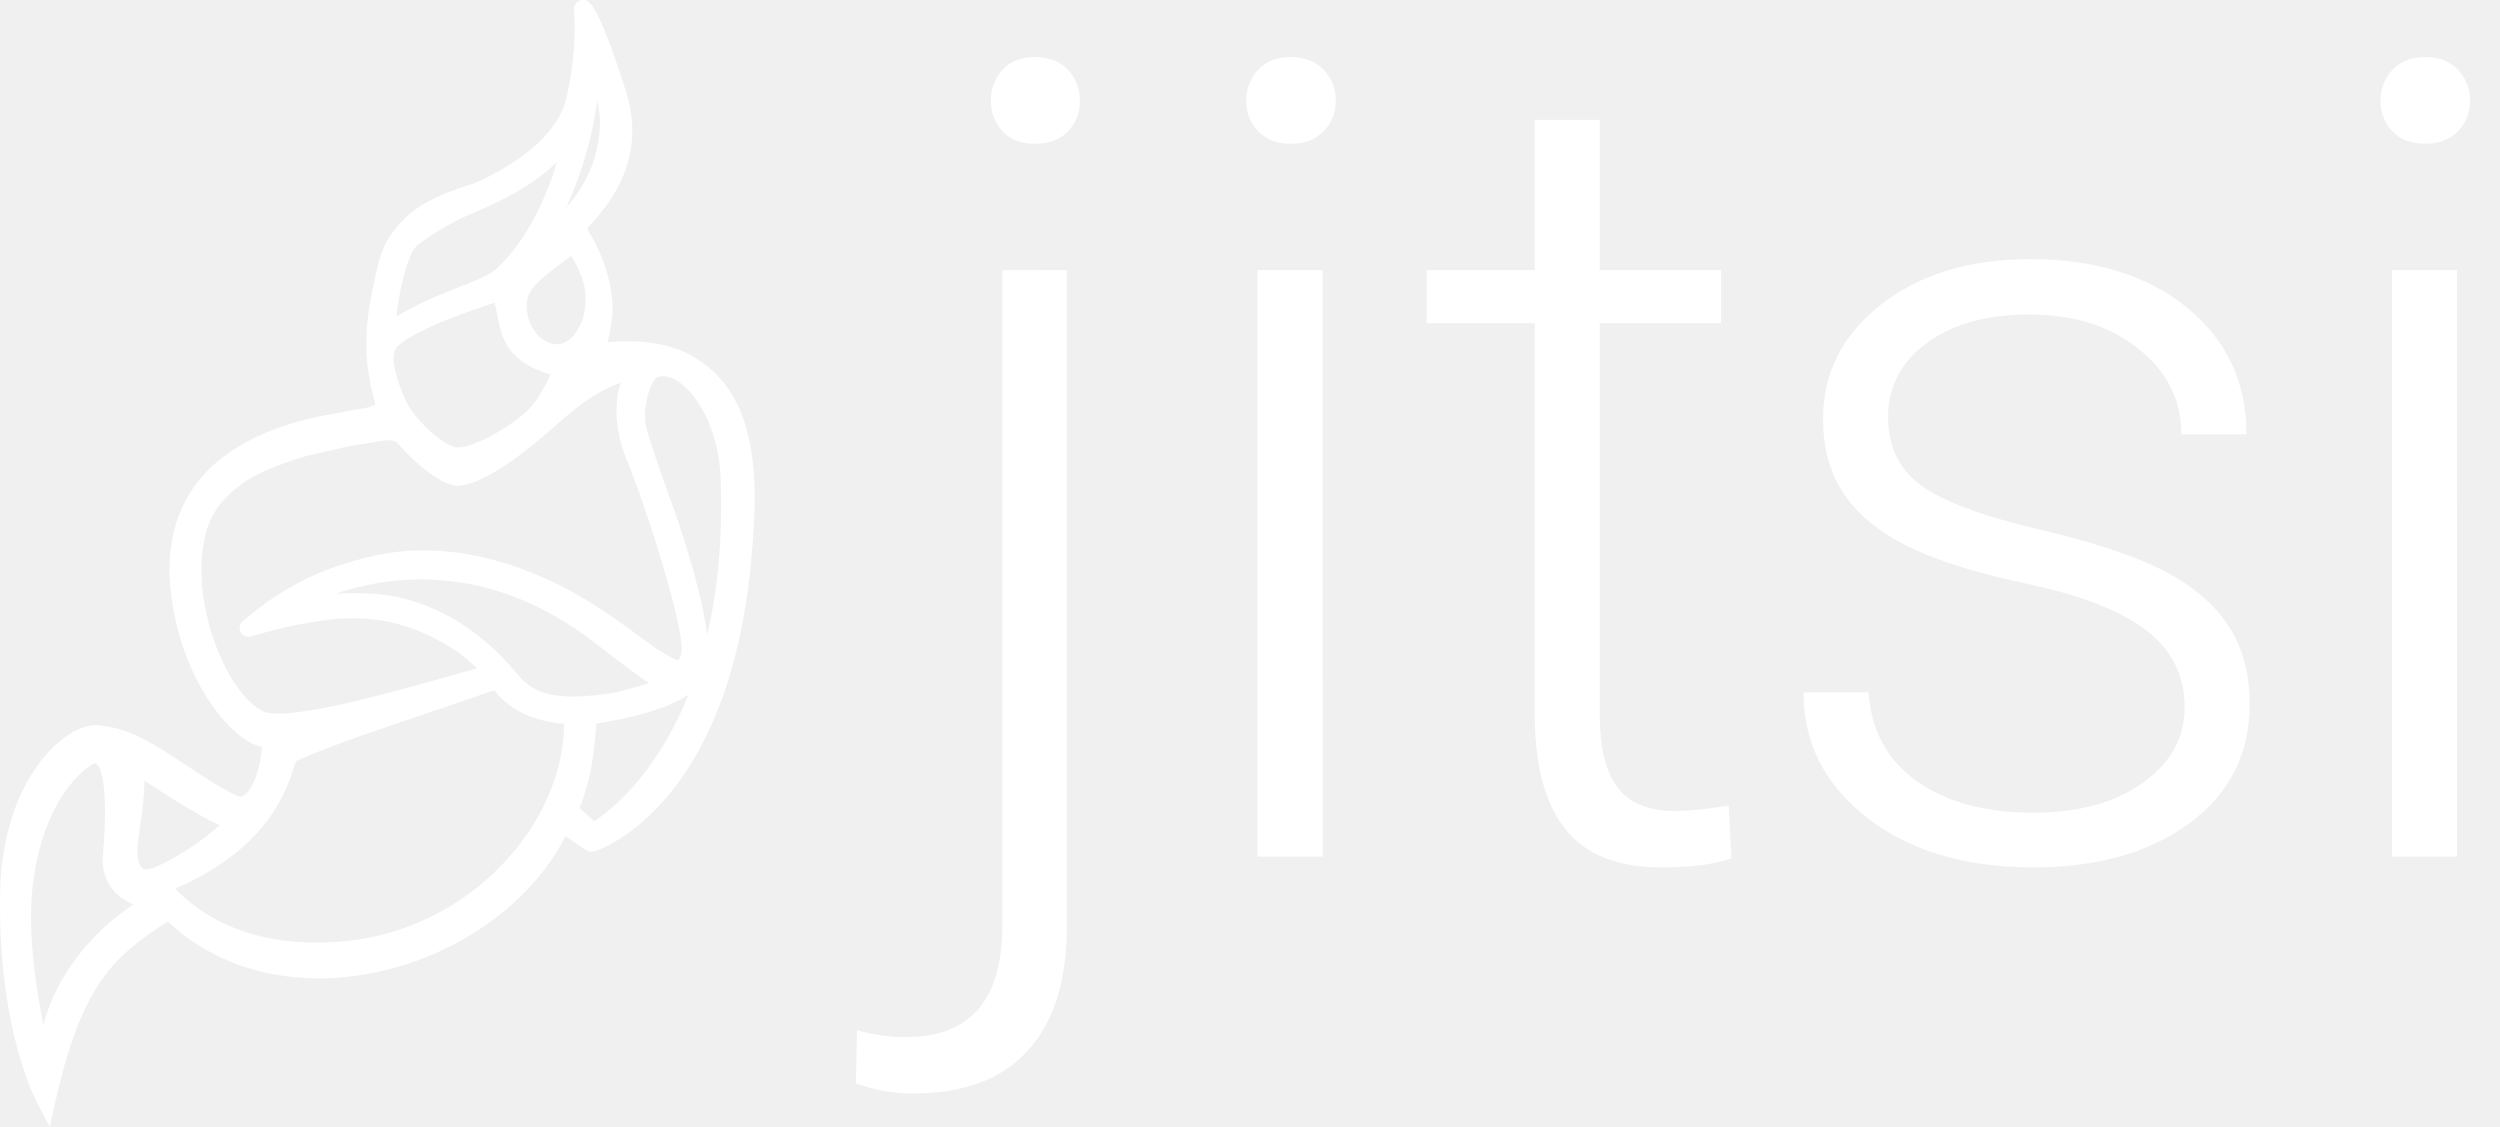
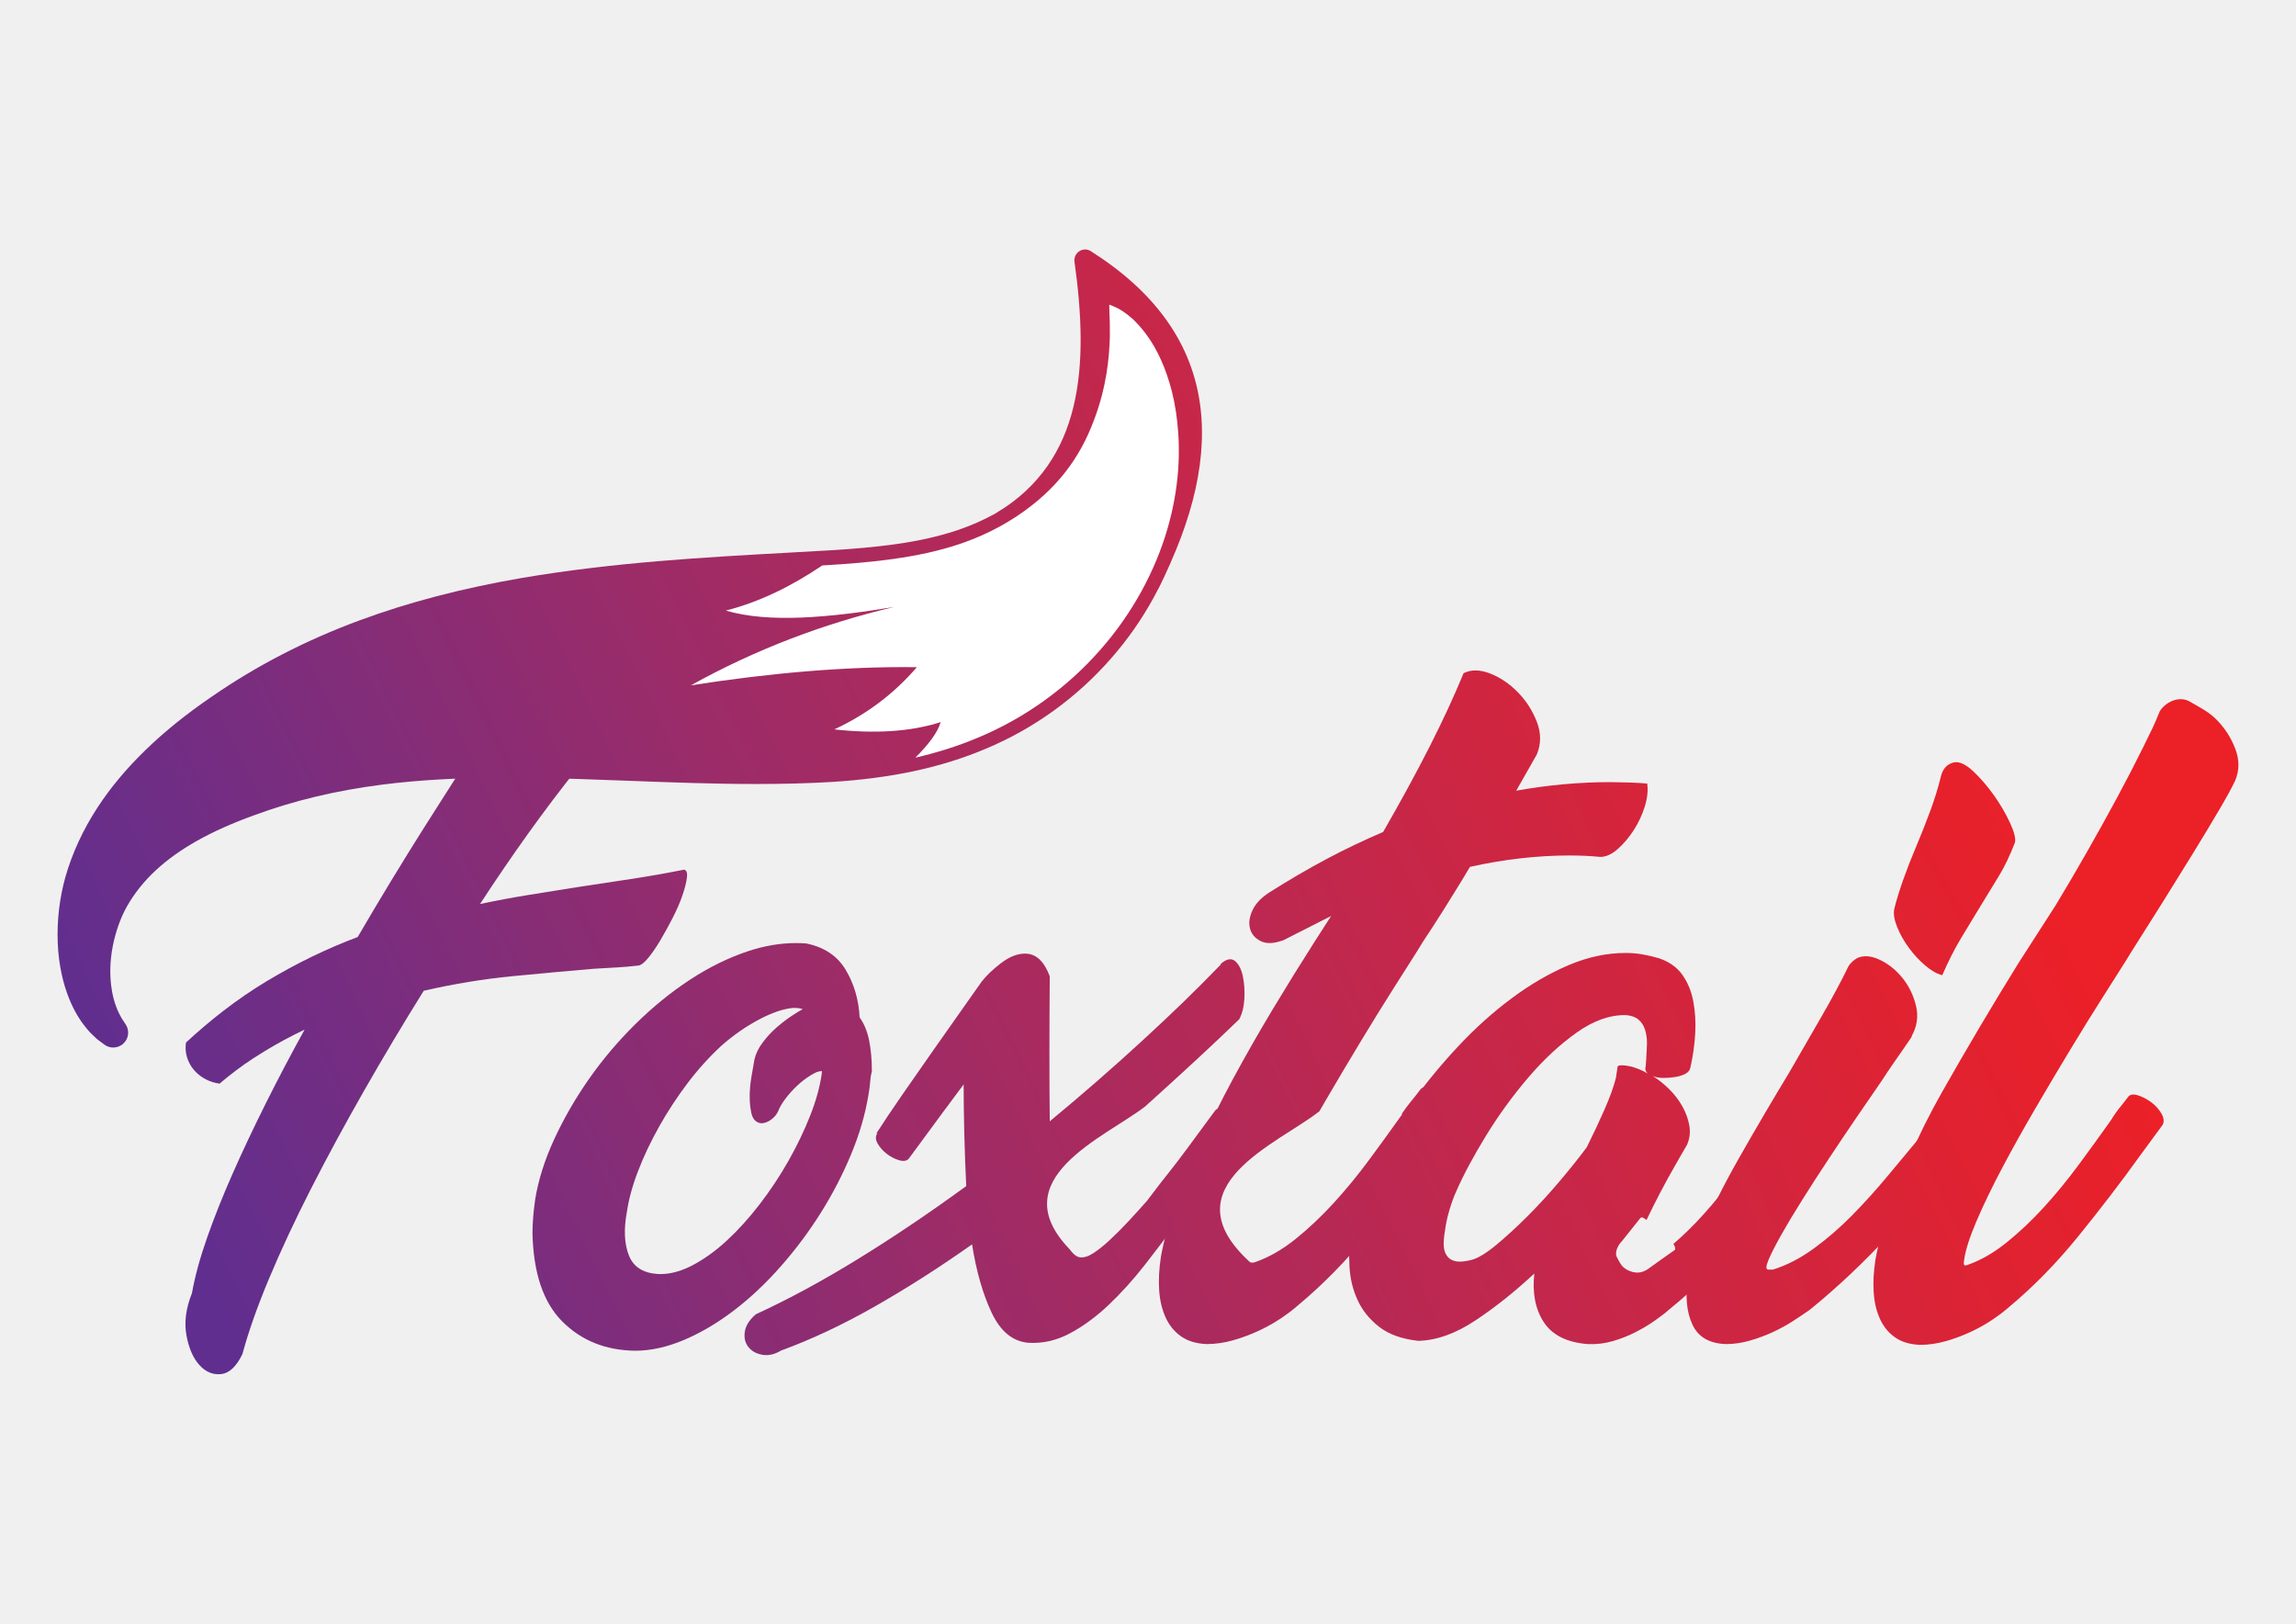
- <svg xmlns="http://www.w3.org/2000/svg" width="71" height="32" viewBox="0 0 71 32" fill="none">
-   <path d="M20.945 11.496C20.688 10.945 20.272 10.482 19.752 10.166C19.133 9.773 18.36 9.69 17.821 9.69C17.639 9.69 17.458 9.7 17.277 9.718H17.264C17.274 9.644 17.293 9.548 17.309 9.47C17.336 9.333 17.366 9.178 17.384 9.016C17.456 8.321 17.208 7.387 16.753 6.636C16.681 6.516 16.684 6.476 16.684 6.476C16.706 6.442 16.733 6.41 16.763 6.383L16.805 6.339C17.88 5.187 18.206 3.921 17.77 2.567C16.944 1.24512e-05 16.722 1.24425e-05 16.56 1.24425e-05C16.524 -0 16.488 0.007 16.455 0.021C16.422 0.036 16.392 0.057 16.368 0.084C16.341 0.116 16.322 0.154 16.31 0.195C16.299 0.236 16.297 0.278 16.303 0.32C16.387 1.171 16.195 2.39 16.067 2.854C15.911 3.437 15.363 4.308 13.635 5.135C13.514 5.187 13.39 5.233 13.264 5.272C12.7 5.46 11.758 5.776 11.235 6.497C10.84 6.959 10.744 7.423 10.573 8.259C10.421 9.003 10.298 9.908 10.539 10.989C10.563 11.096 10.586 11.186 10.607 11.266C10.622 11.323 10.635 11.372 10.645 11.415L10.665 11.411L10.644 11.416C10.66 11.48 10.65 11.496 10.627 11.512C10.543 11.545 10.458 11.571 10.371 11.59C10.115 11.631 9.859 11.677 9.614 11.725C8.836 11.859 6.483 12.264 5.4 13.989C4.731 15.053 4.636 16.442 5.117 18.123C5.615 19.788 6.605 20.931 7.282 21.164L7.293 21.168C7.342 21.19 7.388 21.208 7.434 21.224C7.434 21.27 7.429 21.327 7.423 21.391C7.419 21.419 7.414 21.45 7.41 21.483C7.336 22.026 7.08 22.611 6.819 22.627C6.681 22.6 6.136 22.291 5.75 22.037C5.626 21.956 5.509 21.879 5.398 21.805C4.321 21.093 3.727 20.7 2.819 20.599C2.788 20.596 2.757 20.594 2.726 20.594C1.766 20.594 0.038 22.211 0.001 25.432C-0.017 27.046 0.152 28.522 0.505 29.818C0.757 30.747 1.026 31.276 1.104 31.418L1.415 32L1.557 31.36C2.306 27.968 3.23 27.151 4.768 26.173C5.895 27.229 7.375 27.786 9.061 27.786C10.482 27.786 11.969 27.373 13.246 26.623C14.501 25.887 15.47 24.895 16.062 23.748C16.161 23.812 16.28 23.896 16.358 23.951C16.64 24.148 16.7 24.189 16.8 24.189H16.809C16.919 24.185 17.957 23.837 19.02 22.538C19.638 21.784 20.147 20.851 20.534 19.763C21.013 18.419 21.302 16.832 21.4 15.047C21.509 13.548 21.357 12.355 20.948 11.499L20.945 11.496ZM16.963 2.868C17.052 3.228 17.064 3.603 16.997 3.968C16.897 4.677 16.597 5.312 16.083 5.891C16.521 4.931 16.817 3.913 16.963 2.868ZM16.221 7.27C16.377 7.506 16.497 7.765 16.575 8.038C16.662 8.395 16.646 8.77 16.53 9.119C16.346 9.556 16.1 9.777 15.797 9.777H15.757C15.65 9.761 15.548 9.723 15.456 9.667C15.067 9.439 14.856 8.835 15.008 8.392C15.014 8.379 15.02 8.365 15.026 8.351C15.051 8.287 15.122 8.164 15.319 7.974C15.601 7.725 16.012 7.411 16.22 7.27L16.221 7.27ZM11.715 7.149L11.719 7.142V7.136C11.802 6.931 12.375 6.6 12.755 6.38C12.803 6.352 12.85 6.324 12.897 6.298C13.064 6.21 13.235 6.131 13.409 6.061C14.035 5.795 15.009 5.38 15.812 4.608C15.579 5.425 15.018 6.8 14.097 7.633C13.892 7.818 13.479 7.981 12.999 8.171C12.483 8.374 11.862 8.619 11.26 8.988C11.306 8.517 11.452 7.695 11.712 7.149H11.715ZM11.315 9.811C11.625 9.555 12.192 9.208 14.05 8.595C14.063 8.652 14.078 8.726 14.092 8.8C14.103 8.856 14.115 8.919 14.129 8.988C14.251 9.588 14.385 10.263 15.635 10.637C15.519 10.893 15.28 11.326 15.196 11.409L15.169 11.432L15.149 11.464C14.906 11.854 13.592 12.706 13.003 12.706C12.978 12.706 12.952 12.704 12.928 12.7C12.573 12.632 11.759 11.909 11.52 11.374C11.057 10.325 11.152 9.947 11.312 9.813L11.315 9.811ZM6.686 19.439C6.005 18.426 5.489 16.655 5.827 15.232V15.226C5.99 14.451 6.531 13.995 6.755 13.835L6.787 13.812C7.118 13.523 7.797 13.217 8.698 12.95C8.826 12.917 8.896 12.902 8.899 12.902C9.065 12.868 9.246 12.826 9.422 12.786C9.755 12.701 10.093 12.635 10.433 12.588C10.518 12.579 10.604 12.563 10.685 12.547C10.796 12.523 10.909 12.508 11.022 12.504C11.113 12.499 11.202 12.523 11.278 12.572C11.612 12.968 12.43 13.752 12.966 13.798H12.982H13C13.611 13.765 14.568 13.169 15.845 12.026C16.062 11.834 16.264 11.666 16.462 11.519L16.486 11.501C16.834 11.236 17.218 11.022 17.626 10.864C17.493 11.302 17.386 12.05 17.818 13.104C18.043 13.649 18.474 14.878 18.832 16.081C19.448 18.154 19.362 18.518 19.35 18.552C19.333 18.623 19.305 18.69 19.267 18.752C19.219 18.743 19.173 18.726 19.13 18.703C18.819 18.56 18.471 18.304 18.064 18.003C17.309 17.45 16.37 16.761 14.996 16.224C13.987 15.83 12.983 15.63 12.015 15.63C11.614 15.629 11.213 15.668 10.819 15.744C8.655 16.171 7.514 17.125 6.901 17.638L6.897 17.642C6.856 17.675 6.827 17.719 6.813 17.769C6.799 17.819 6.801 17.872 6.818 17.921C6.836 17.969 6.868 18.01 6.91 18.039C6.952 18.068 7.002 18.083 7.054 18.083C7.109 18.083 7.164 18.067 7.343 18.015C7.992 17.822 8.656 17.684 9.327 17.602C9.568 17.574 9.81 17.559 10.053 17.559C11.1 17.559 12.064 17.879 13.084 18.572C13.318 18.767 13.461 18.897 13.547 18.982L13.459 19.005L12.84 19.18C11.308 19.613 8.991 20.267 7.895 20.267C7.811 20.268 7.727 20.263 7.644 20.253C7.359 20.211 7.013 19.914 6.691 19.439L6.686 19.439ZM2.167 27.212C1.736 27.774 1.418 28.415 1.232 29.098C1.026 28.111 0.784 26.486 0.922 25.222C1.208 22.602 2.506 21.724 2.699 21.678H2.711C2.722 21.678 2.735 21.678 2.76 21.706C2.864 21.818 3.088 22.294 2.925 24.261C2.886 24.666 2.984 25.009 3.215 25.28C3.372 25.459 3.57 25.599 3.791 25.687C3.167 26.1 2.617 26.615 2.165 27.212L2.167 27.212ZM4.373 24.64C4.306 24.67 4.233 24.687 4.159 24.69C4.133 24.692 4.107 24.689 4.082 24.679C4.058 24.67 4.036 24.655 4.018 24.636C3.976 24.593 3.882 24.444 3.912 24.006C3.934 23.79 3.964 23.575 3.992 23.366C4.055 22.971 4.092 22.574 4.104 22.175C4.861 22.67 5.699 23.195 6.242 23.437C5.887 23.751 5.15 24.316 4.373 24.641V24.64ZM14.245 24.57C13.025 25.842 11.377 26.617 9.619 26.746C9.41 26.761 9.202 26.769 9.002 26.769C6.687 26.769 5.511 25.786 4.97 25.239C7.585 24.111 8.116 22.497 8.348 21.793C8.37 21.724 8.39 21.665 8.412 21.613C8.511 21.564 8.829 21.421 9.808 21.055C10.576 20.778 11.497 20.468 12.309 20.195C12.986 19.967 13.57 19.769 13.889 19.652L13.916 19.643C13.98 19.626 14.018 19.617 14.044 19.613L14.062 19.636C14.359 20.024 14.85 20.26 14.854 20.263C15.223 20.428 15.618 20.527 16.021 20.557C16.012 21.956 15.373 23.406 14.249 24.569L14.245 24.57ZM16.274 19.782C15.306 19.782 14.966 19.47 14.649 19.093C13.077 17.219 11.338 16.911 10.663 16.866C10.447 16.852 10.235 16.845 10.032 16.845C9.862 16.845 9.695 16.849 9.533 16.86C10.316 16.593 11.138 16.457 11.965 16.455C13.699 16.455 15.369 17.069 16.926 18.28C17.561 18.774 18.028 19.124 18.432 19.405C18.235 19.463 17.97 19.538 17.635 19.629L17.507 19.664C17.101 19.736 16.689 19.776 16.276 19.782H16.274ZM16.878 23.327C16.776 23.237 16.622 23.094 16.462 22.949C16.609 22.576 16.719 22.191 16.792 21.797C16.868 21.382 16.915 20.837 16.937 20.549C17.397 20.48 17.852 20.383 18.3 20.259C18.84 20.104 19.256 19.928 19.553 19.727C18.627 22.04 17.286 23.055 16.878 23.325V23.327ZM20.082 18.038C19.944 16.899 19.483 15.489 19.302 14.941C19.283 14.877 19.267 14.831 19.256 14.797C19.243 14.754 19.201 14.638 19.116 14.401C18.893 13.781 18.43 12.492 18.348 12.111C18.229 11.55 18.497 10.779 18.668 10.712C18.72 10.692 18.776 10.682 18.833 10.682C19.148 10.682 19.537 10.979 19.845 11.459C20.217 12.035 20.438 12.799 20.467 13.603C20.531 15.357 20.368 16.822 20.083 18.038" fill="white" />
-   <path d="M30.298 7.67V26.314C30.298 27.853 29.928 29.029 29.189 29.839C28.45 30.65 27.362 31.055 25.925 31.055C25.373 31.056 24.826 30.958 24.309 30.766L24.339 29.254C24.789 29.387 25.256 29.454 25.725 29.454C27.552 29.454 28.465 28.401 28.465 26.296V7.672L30.298 7.67ZM29.39 1.62C29.79 1.62 30.103 1.74 30.329 1.98C30.554 2.216 30.675 2.533 30.668 2.859C30.672 3.019 30.644 3.179 30.586 3.329C30.528 3.479 30.441 3.616 30.329 3.731C30.103 3.966 29.79 4.083 29.39 4.083C28.999 4.083 28.694 3.965 28.474 3.731C28.253 3.496 28.134 3.182 28.143 2.859C28.134 2.534 28.253 2.218 28.474 1.98C28.694 1.74 29 1.62 29.39 1.62Z" fill="white" />
-   <path d="M35.395 2.859C35.387 2.533 35.509 2.216 35.734 1.98C35.959 1.74 36.267 1.62 36.657 1.62C37.048 1.62 37.358 1.74 37.589 1.98C37.703 2.096 37.791 2.233 37.851 2.384C37.91 2.535 37.939 2.697 37.935 2.859C37.94 3.02 37.911 3.181 37.852 3.33C37.792 3.48 37.703 3.617 37.589 3.731C37.358 3.966 37.048 4.084 36.657 4.083C36.267 4.083 35.959 3.965 35.734 3.731C35.622 3.616 35.535 3.479 35.477 3.329C35.419 3.179 35.391 3.019 35.395 2.859ZM37.566 24.328H35.715V7.67H37.562L37.566 24.328Z" fill="white" />
-   <path d="M45.432 3.405V7.67H48.88V9.179H45.432V20.291C45.432 21.216 45.599 21.905 45.932 22.357C46.266 22.808 46.823 23.035 47.603 23.035C47.91 23.035 48.408 22.983 49.096 22.881L49.172 24.376C48.69 24.547 48.033 24.633 47.202 24.636C45.94 24.636 45.021 24.269 44.446 23.535C43.871 22.801 43.585 21.721 43.587 20.294V9.179H40.52V7.67H43.587V3.405H45.432Z" fill="white" />
-   <path d="M62.044 20.096C62.044 19.183 61.677 18.449 60.943 17.894C60.21 17.34 59.104 16.907 57.626 16.593C56.147 16.28 55 15.921 54.184 15.516C53.368 15.111 52.763 14.615 52.368 14.028C51.972 13.443 51.775 12.735 51.775 11.904C51.775 10.59 52.325 9.504 53.423 8.648C54.521 7.791 55.927 7.362 57.641 7.36C59.498 7.36 60.989 7.819 62.113 8.738C63.237 9.657 63.8 10.855 63.799 12.333H61.951C61.951 11.358 61.544 10.548 60.728 9.901C59.912 9.254 58.883 8.931 57.641 8.931C56.429 8.931 55.457 9.201 54.723 9.74C53.99 10.278 53.623 10.979 53.622 11.84C53.622 12.672 53.928 13.316 54.538 13.772C55.149 14.229 56.262 14.647 57.879 15.027C59.496 15.406 60.707 15.812 61.513 16.243C62.319 16.675 62.916 17.193 63.305 17.798C63.695 18.404 63.89 19.138 63.89 20C63.89 21.408 63.323 22.532 62.189 23.372C61.055 24.211 59.574 24.632 57.747 24.634C55.808 24.634 54.235 24.164 53.029 23.226C51.822 22.287 51.219 21.099 51.22 19.662H53.067C53.139 20.739 53.593 21.578 54.429 22.179C55.266 22.78 56.372 23.08 57.747 23.08C59.031 23.08 60.067 22.797 60.857 22.233C61.647 21.669 62.042 20.956 62.044 20.096Z" fill="white" />
-   <path d="M67.61 2.859C67.602 2.533 67.723 2.216 67.948 1.98C68.174 1.74 68.482 1.62 68.872 1.62C69.263 1.62 69.573 1.74 69.804 1.98C69.917 2.096 70.005 2.233 70.064 2.385C70.123 2.536 70.151 2.697 70.147 2.859C70.151 3.02 70.123 3.181 70.064 3.33C70.004 3.48 69.915 3.617 69.801 3.731C69.57 3.966 69.259 4.084 68.87 4.083C68.48 4.083 68.172 3.965 67.946 3.731C67.834 3.616 67.747 3.479 67.689 3.329C67.63 3.179 67.603 3.019 67.607 2.859H67.61ZM69.778 24.328H67.933V7.67H69.781L69.778 24.328Z" fill="white" />
+ <svg xmlns="http://www.w3.org/2000/svg" xmlns:xlink="http://www.w3.org/1999/xlink" version="1.1" id="Layer_1" x="0px" y="0px" width="841.89px" height="595.276px" viewBox="0 0 841.89 595.276" enable-background="new 0 0 841.89 595.276" xml:space="preserve">
+   <g>
+     <defs>
+       <path id="SVGID_1_" d="M403.516,108.642c-1.331,1.008-2.128,2.57-2.164,4.238c-0.002,0.119-0.022,1.216,0.052,3.241    c0.001,0.044,0.004,0.09,0.007,0.134c0.071,1.156,0.152,3.491,0.135,8.059c-0.194,6.764-0.988,17.097-5.568,28.927    c-5.032,13.351-13.147,23.414-25.554,31.716c-7.629,5.058-16.291,8.872-25.729,11.324c-10.085,2.72-22.42,4.397-40.043,5.456    c-5.305,0.316-10.651,0.611-16.311,0.923c-29.555,1.629-63.055,3.476-96.754,9.188c-21.835,3.736-41.938,8.984-59.756,15.599    c-19.621,7.239-37.836,16.635-54.129,27.921c-18.346,12.464-32.455,26.131-41.893,40.597c-5.335,8.164-9.308,16.738-11.804,25.481    c-2.186,7.756-3.139,15.89-2.838,24.198c0.726,17.182,7.032,26.919,9.739,30.338c0.874,1.131,1.921,2.42,3.107,3.493    c0.924,0.924,1.739,1.674,2.625,2.279l1.626,1.211c0.972,0.725,2.119,1.08,3.262,1.08c1.353,0,2.7-0.498,3.746-1.483    c1.929-1.816,2.278-4.754,0.828-6.972l-1.252-1.912c-0.059-0.091-0.121-0.179-0.185-0.266c-0.138-0.188-0.42-0.716-0.837-1.566    c-0.051-0.104-0.104-0.205-0.162-0.306c-0.377-0.658-0.807-1.781-1.139-2.685c-0.008-0.022-0.016-0.044-0.024-0.066    c-0.845-2.206-3.421-10.312-1.13-22.023c1.065-5.316,2.841-10.299,5.132-14.384c2.677-4.764,6.327-9.347,10.552-13.249    c8.497-7.912,20.25-14.507,35.947-20.176c14.391-5.356,30.204-9.148,47.053-11.289c13.403-1.724,28.4-2.562,45.856-2.562    c2.168,0,4.345,0.013,6.525,0.036c12.536,0.136,25.555,0.63,38.146,1.108c15.287,0.58,31.097,1.18,46.697,1.18    c9.903,0,18.824-0.238,27.272-0.726c22.098-1.33,40.688-5.314,56.845-12.177c17.645-7.345,33.637-18.889,46.209-33.371    c11.636-13.283,20.333-29.027,25.137-45.513c3.969-13.576,5.256-27.309,3.826-40.813c-1.031-9.829-3.537-18.805-7.449-26.674    c-2.671-5.341-5.95-9.868-10.031-13.853c-0.061-0.058-0.122-0.116-0.185-0.172c-2.766-2.463-5.364-4.234-7.722-5.265    c-1.663-0.776-2.649-1.07-3-1.16c-0.45-0.117-0.909-0.173-1.365-0.173C405.636,107.534,404.475,107.915,403.516,108.642" />
+     </defs>
+     <clipPath id="SVGID_2_">
+       <use xlink:href="#SVGID_1_" overflow="visible" />
+     </clipPath>
+     <linearGradient id="SVGID_3_" gradientUnits="userSpaceOnUse" x1="0" y1="595.295" x2="1" y2="595.295" gradientTransform="matrix(616.0001 -288 -288 -616.0001 171462.219 367045.25)">
+       <stop offset="0" style="stop-color:#602E8F" />
+       <stop offset="0.354" style="stop-color:#992C6A" />
+       <stop offset="0.669" style="stop-color:#C5274A" />
+       <stop offset="0.891" style="stop-color:#E02231" />
+       <stop offset="1" style="stop-color:#EC2027" />
+     </linearGradient>
+     <polygon clip-path="url(#SVGID_2_)" fill="url(#SVGID_3_)" points="-85.223,157.134 363.174,-52.506 544.087,334.446    95.69,544.086  " />
+   </g>
+   <g>
+     <defs>
+       <path id="SVGID_4_" d="M716.58,279.477c-2.581,0.581-4.203,2.307-4.895,5.136c-0.979,4.079-2.287,8.319-3.914,12.725    c-1.633,4.403-3.347,8.728-5.138,12.967c-1.796,4.242-3.386,8.317-4.772,12.232c-1.386,3.915-2.488,7.503-3.301,10.766    c-0.33,1.796,0.037,3.997,1.1,6.604c1.059,2.611,2.484,5.137,4.284,7.585c1.792,2.447,3.792,4.611,5.993,6.485    c2.201,1.873,4.28,3.057,6.238,3.546c2.281-5.219,4.606-9.787,6.971-13.702c2.366-3.914,4.69-7.743,6.974-11.498    c2.283-3.751,4.526-7.421,6.73-11.011c2.201-3.584,4.195-7.745,5.994-12.475c0.324-1.472-0.287-3.875-1.836-7.22    c-1.554-3.342-3.509-6.687-5.871-10.032c-2.369-3.342-4.895-6.277-7.584-8.806c-2.387-2.241-4.482-3.36-6.291-3.36    C717.031,279.421,716.803,279.44,716.58,279.477" />
+     </defs>
+     <clipPath id="SVGID_5_">
+       <use xlink:href="#SVGID_4_" overflow="visible" />
+     </clipPath>
+     <linearGradient id="SVGID_6_" gradientUnits="userSpaceOnUse" x1="0" y1="595.275" x2="1" y2="595.275" gradientTransform="matrix(624.8969 -345.0351 -345.0351 -624.8969 205526.938 372623.844)">
+       <stop offset="0" style="stop-color:#602E8F" />
+       <stop offset="0.354" style="stop-color:#992C6A" />
+       <stop offset="0.669" style="stop-color:#C5274A" />
+       <stop offset="0.891" style="stop-color:#E02231" />
+       <stop offset="1" style="stop-color:#EC2027" />
+     </linearGradient>
+     <polygon clip-path="url(#SVGID_5_)" fill="url(#SVGID_6_)" points="661.181,297.669 728.67,260.405 772.218,339.276    704.729,376.54  " />
+   </g>
+   <g>
+     <defs>
+       <path id="SVGID_7_" d="M174.286,268.642c1.375-0.273,2.728-0.59,4.111-0.845c-6.965,10.604-14.521,22.355-22.67,35.252    c-8.154,12.898-16.344,26.392-24.571,40.474c-11.394,4.276-22.552,9.697-33.473,16.264c-5.362,3.227-10.667,6.867-15.914,10.912    c-4.566,3.52-9.086,7.361-13.564,11.5c-0.092,0.606-0.155,1.22-0.155,1.847c0,6.736,5.419,12.294,12.466,13.233    c3.96-3.379,8.057-6.469,12.3-9.244c1.414-0.924,2.851-1.824,4.306-2.706c4.65-2.824,9.504-5.443,14.567-7.855    c-5.068,9.18-9.815,18.202-14.242,27.061c-4.434,8.866-8.469,17.412-12.109,25.643c-3.641,8.229-6.764,16.062-9.376,23.5    c-2.611,7.439-4.475,14.244-5.579,20.415c-2.219,5.541-2.89,10.685-2.019,15.434c0.868,4.746,2.452,8.385,4.747,10.919    c2.295,2.53,4.946,3.639,7.955,3.322c3.003-0.318,5.615-2.77,7.834-7.36c2.214-8.229,5.496-17.529,9.851-27.892    c4.352-10.363,9.455-21.286,15.312-32.762c5.855-11.472,12.304-23.382,19.348-35.729c7.04-12.344,14.363-24.607,21.96-36.795    c11.075-2.531,21.918-4.313,32.523-5.342c10.602-1.027,20.572-1.938,29.911-2.729c2.851-0.156,5.617-0.314,8.31-0.477    c2.689-0.156,5.378-0.393,8.071-0.712c0.951-0.156,2.136-1.104,3.56-2.85c1.426-1.737,2.887-3.874,4.394-6.408    c1.502-2.529,3.004-5.259,4.509-8.189c1.503-2.928,2.689-5.657,3.562-8.19c0.867-2.529,1.424-4.707,1.66-6.528    c0.239-1.817-0.117-2.808-1.067-2.967c-6.332,1.269-12.86,2.413-19.585,3.44c-6.728,1.03-13.258,2.017-19.585,2.968    c-6.016,0.95-11.951,1.901-17.805,2.849c-5.858,0.949-11.792,2.06-17.804,3.325c11.869-18.198,23.739-34.74,35.609-49.617    c1.58-3.166,1.899-6.447,0.949-9.853c-0.487-1.742-1.145-3.41-1.964-5.008c-5.542-1.707-11.321-2.666-17.016-2.667    C186.874,264.274,180.261,265.613,174.286,268.642" />
+     </defs>
+     <clipPath id="SVGID_8_">
+       <use xlink:href="#SVGID_7_" overflow="visible" />
+     </clipPath>
+     <linearGradient id="SVGID_9_" gradientUnits="userSpaceOnUse" x1="0" y1="595.258" x2="1" y2="595.258" gradientTransform="matrix(616 -288 -288 -616 171492.953 367111.219)">
+       <stop offset="0" style="stop-color:#602E8F" />
+       <stop offset="0.354" style="stop-color:#992C6A" />
+       <stop offset="0.669" style="stop-color:#C5274A" />
+       <stop offset="0.891" style="stop-color:#E02231" />
+       <stop offset="1" style="stop-color:#EC2027" />
+     </linearGradient>
+     <polygon clip-path="url(#SVGID_8_)" fill="url(#SVGID_9_)" points="-24.514,307.291 218.994,193.442 344.117,461.067    100.609,574.915  " />
+   </g>
+   <g>
+     <defs>
+       <path id="SVGID_10_" d="M393.992,95.946c5.374,38.427,3.037,72.8-28.318,91.922l58.845,28.253    c26.491-51.684,22.044-94.608-24.576-124.057c-0.663-0.418-1.369-0.607-2.057-0.607C395.661,91.458,393.641,93.432,393.992,95.946    " />
+     </defs>
+     <clipPath id="SVGID_11_">
+       <use xlink:href="#SVGID_10_" overflow="visible" />
+     </clipPath>
+     <linearGradient id="SVGID_12_" gradientUnits="userSpaceOnUse" x1="0" y1="595.278" x2="1" y2="595.278" gradientTransform="matrix(616 -288 -288 -616 171454.453 367028.719)">
+       <stop offset="0" style="stop-color:#602E8F" />
+       <stop offset="0.354" style="stop-color:#992C6A" />
+       <stop offset="0.669" style="stop-color:#C5274A" />
+       <stop offset="0.891" style="stop-color:#E02231" />
+       <stop offset="1" style="stop-color:#EC2027" />
+     </linearGradient>
+     <polygon clip-path="url(#SVGID_11_)" fill="url(#SVGID_12_)" points="317.844,113.819 435.703,58.716 498.84,193.759    380.981,248.862  " />
+   </g>
+   <g>
+     <defs>
+       <path id="SVGID_13_" d="M680.944,351.272c-1.285,0.749-2.316,1.695-3.084,2.847c-2.695,5.542-5.979,11.675-9.853,18.398    c-3.882,6.729-7.876,13.651-11.99,20.772c-6.33,10.444-12.462,20.892-18.396,31.336c-5.934,10.446-10.486,19.627-13.651,27.539    l0.238-0.238c-2.375,5.382-4.113,10.767-5.223,16.146c-1.106,6.965-0.593,12.781,1.543,17.447c2.136,4.667,6.29,7.081,12.464,7.24    c2.847,0,5.774-0.438,8.783-1.305c3.003-0.872,5.854-1.941,8.547-3.206c2.689-1.266,5.179-2.646,7.479-4.153    c2.29-1.504,4.232-2.81,5.815-3.918c9.969-8.071,19.857-17.407,29.675-28.013c9.81-10.601,18.672-21.047,26.587-31.338    l-0.237,0.479c0.949-1.106,1.105-2.494,0.477-4.156c-0.635-1.663-1.625-3.164-2.967-4.512c-1.349-1.342-2.813-2.291-4.393-2.848    c-1.586-0.553-2.852-0.354-3.799,0.593l-4.275,5.698c-3.958,4.746-8.07,9.694-12.345,14.838    c-4.271,5.145-8.662,10.013-13.174,14.6c-4.511,4.593-9.219,8.664-14.125,12.227c-4.908,3.563-9.892,6.135-14.956,7.714h-1.663    c-0.947,0-0.947-1.146,0-3.44c0.951-2.292,2.494-5.342,4.63-9.142c2.137-3.799,4.75-8.149,7.832-13.055    c3.087-4.905,6.33-9.933,9.734-15.076c3.4-5.14,6.803-10.207,10.211-15.194c3.4-4.984,6.527-9.532,9.376-13.648    c1.106-1.739,2.375-3.64,3.799-5.697c1.423-2.056,2.69-3.879,3.799-5.462c1.103-1.578,1.977-2.847,2.609-3.798    s0.792-1.265,0.477-0.951c2.054-3.636,2.61-7.395,1.66-11.272c-0.948-3.878-2.61-7.28-4.983-10.211    c-2.375-2.925-5.146-5.141-8.311-6.646c-1.824-0.865-3.515-1.297-5.075-1.297C683.029,350.568,681.951,350.802,680.944,351.272" />
+     </defs>
+     <clipPath id="SVGID_14_">
+       <use xlink:href="#SVGID_13_" overflow="visible" />
+     </clipPath>
+     <linearGradient id="SVGID_15_" gradientUnits="userSpaceOnUse" x1="0" y1="595.271" x2="1" y2="595.271" gradientTransform="matrix(616 -288 -288 -616 171602.203 367344.719)">
+       <stop offset="0" style="stop-color:#602E8F" />
+       <stop offset="0.354" style="stop-color:#992C6A" />
+       <stop offset="0.669" style="stop-color:#C5274A" />
+       <stop offset="0.891" style="stop-color:#E02231" />
+       <stop offset="1" style="stop-color:#EC2027" />
+     </linearGradient>
+     <polygon clip-path="url(#SVGID_14_)" fill="url(#SVGID_15_)" points="563.325,376.074 702.294,311.101 775.3,467.253    636.331,532.226  " />
+   </g>
+   <g>
+     <defs>
+       <path id="SVGID_16_" d="M241.291,467.076c-5.476-0.333-9.045-2.609-10.702-6.846c-1.66-4.23-1.91-9.493-0.746-15.798    c0.663-4.646,2.031-9.667,4.108-15.064c2.072-5.388,4.642-10.826,7.714-16.297c3.07-5.479,6.511-10.743,10.33-15.806    c3.813-5.063,7.962-9.667,12.445-13.813c4.312-3.819,8.875-7.007,13.687-9.583c4.812-2.57,9.042-4.021,12.695-4.354    c1.823,0,2.986,0.167,3.483,0.493c-0.994,0.5-2.366,1.334-4.104,2.493c-1.744,1.159-3.529,2.527-5.356,4.104    c-1.826,1.577-3.524,3.404-5.1,5.479c-1.579,2.076-2.614,4.188-3.111,6.348c-0.333,1.827-0.708,3.979-1.122,6.466    c-0.413,2.493-0.621,4.854-0.621,7.097c0,2.236,0.208,4.271,0.621,6.098c0.414,1.825,1.286,2.985,2.615,3.486    c2.103,0.901,5.827-1.105,7.219-4.235c0.497-1.327,1.368-2.82,2.611-4.481c1.246-1.652,2.653-3.234,4.232-4.728    c1.577-1.493,3.237-2.778,4.979-3.854c1.74-1.076,2.894-1.604,4.223-1.604l-0.118,1.229c-0.663,4.646-2.077,9.708-4.23,15.18    c-2.159,5.479-4.816,10.993-7.965,16.557c-3.152,5.556-6.681,10.867-10.576,15.923c-3.903,5.063-7.927,9.5-12.073,13.319    c-4.149,3.82-8.378,6.841-12.694,9.084c-4.016,2.087-7.884,3.128-11.61,3.128C241.846,467.094,241.568,467.087,241.291,467.076     M274.27,348.73c-7.219,2.41-14.313,5.892-21.282,10.452c-6.968,4.568-13.649,10-20.035,16.305    c-6.388,6.305-12.069,13.028-17.047,20.16c-4.98,7.132-9.209,14.479-12.695,22.027c-3.483,7.549-5.809,14.896-6.969,22.028    c-0.334,2.319-0.583,4.521-0.747,6.59c-0.166,2.076-0.246,4.026-0.246,5.854c0.33,14.596,3.982,25.382,10.951,32.353    c6.969,6.967,15.841,10.536,26.628,10.701c5.806,0,11.824-1.333,18.045-3.984c6.223-2.647,12.32-6.259,18.296-10.827    c5.972-4.556,11.698-9.951,17.173-16.173c5.472-6.223,10.365-12.778,14.685-19.667c4.312-6.883,8.002-14.014,11.072-21.403    c3.069-7.381,5.184-14.638,6.347-21.778c0.33-1.818,0.538-3.394,0.622-4.728c0.084-1.326,0.288-2.653,0.625-3.979    c0-4.146-0.337-7.882-0.997-11.202c-0.667-3.318-1.826-6.138-3.485-8.464c-0.334-6.469-2.032-12.274-5.102-17.418    c-3.072-5.145-7.927-8.379-14.558-9.707c-1.196-0.086-2.396-0.129-3.6-0.129C286.144,345.741,280.249,346.74,274.27,348.73" />
+     </defs>
+     <clipPath id="SVGID_17_">
+       <use xlink:href="#SVGID_16_" overflow="visible" />
+     </clipPath>
+     <linearGradient id="SVGID_18_" gradientUnits="userSpaceOnUse" x1="0" y1="595.278" x2="1" y2="595.278" gradientTransform="matrix(616 -288 -288 -616 171529.953 367190.219)">
+       <stop offset="0" style="stop-color:#602E8F" />
+       <stop offset="0.354" style="stop-color:#992C6A" />
+       <stop offset="0.669" style="stop-color:#C5274A" />
+       <stop offset="0.891" style="stop-color:#E02231" />
+       <stop offset="1" style="stop-color:#EC2027" />
+     </linearGradient>
+     <polygon clip-path="url(#SVGID_17_)" fill="url(#SVGID_18_)" points="137.906,372.55 297.371,297.996 377.036,468.391    217.571,542.946  " />
+   </g>
+   <g>
+     <defs>
+       <path id="SVGID_19_" d="M791.938,260.756c-2.036,5.087-3.028,6.99-5.994,13.002c-2.967,6.019-6.189,12.248-9.662,18.69    c-3.477,6.441-7.119,13.01-10.933,19.702c-3.813,6.698-7.669,13.267-11.566,19.705l-13.73,21.355    c-9.662,15.598-19.03,31.403-28.096,47.422c-9.07,16.015-16.144,32.501-21.229,49.449c-0.677,1.698-1.27,3.604-1.78,5.721    c-0.506,2.121-0.933,4.11-1.27,5.977c-0.674,4.409-0.891,8.431-0.636,12.074c0.252,3.649,1.019,6.867,2.288,9.662    c1.271,2.799,3.09,5.044,5.466,6.738c2.373,1.693,5.424,2.625,9.155,2.796c3.217,0,6.438-0.469,9.658-1.397    c3.221-0.933,6.271-2.078,9.155-3.434c2.88-1.354,5.504-2.834,7.881-4.448c2.373-1.61,4.321-3.089,5.85-4.447    c8.98-7.46,17.497-16.146,25.549-26.063c8.052-9.915,15.551-19.705,22.503-29.367l8.394-11.439    c0.673-1.185,0.545-2.582-0.386-4.195c-0.932-1.61-2.205-3.009-3.812-4.196c-1.614-1.183-3.268-2.032-4.959-2.54    c-1.695-0.511-2.884-0.255-3.559,0.762c-1.018,1.359-2.125,2.756-3.305,4.193c-1.188,1.443-3.05,4.452-3.05,4.452    c-3.732,5.253-7.631,10.638-11.699,16.142c-4.069,5.512-8.307,10.681-12.712,15.511c-4.409,4.831-8.986,9.152-13.728,12.969    c-4.748,3.813-9.58,6.568-14.493,8.262c-1.199,0.416-1.303-0.189-1.019-2.033c0.507-3.56,2.033-8.303,4.576-14.238    c2.543-5.935,5.678-12.415,9.407-19.451c3.728-7.03,7.796-14.323,12.205-21.863c4.404-7.541,8.683-14.749,12.84-21.612    c4.15-6.867,8.01-13.096,11.568-18.689c3.56-5.595,6.355-9.998,8.391-13.221l2.033-3.305c3.561-5.594,7.331-11.567,11.313-17.924    c3.981-6.356,7.793-12.499,11.444-18.435c3.642-5.931,6.863-11.271,9.658-16.018c2.799-4.742,4.789-8.389,5.977-10.932    c1.525-3.728,1.525-7.583,0-11.57c-1.525-3.98-3.773-7.498-6.74-10.548c-2.964-3.055-6.528-4.766-9.914-6.741    c-1.091-0.637-2.241-0.909-3.379-0.909C796.381,256.324,793.273,258.503,791.938,260.756" />
+     </defs>
+     <clipPath id="SVGID_20_">
+       <use xlink:href="#SVGID_19_" overflow="visible" />
+     </clipPath>
+     <linearGradient id="SVGID_21_" gradientUnits="userSpaceOnUse" x1="0" y1="595.276" x2="1" y2="595.276" gradientTransform="matrix(616 -288 -288 -616 171600.953 367342.219)">
+       <stop offset="0" style="stop-color:#602E8F" />
+       <stop offset="0.354" style="stop-color:#992C6A" />
+       <stop offset="0.669" style="stop-color:#C5274A" />
+       <stop offset="0.891" style="stop-color:#E02231" />
+       <stop offset="1" style="stop-color:#EC2027" />
+     </linearGradient>
+     <polygon clip-path="url(#SVGID_20_)" fill="url(#SVGID_21_)" points="595.962,298.787 797.055,204.769 911.982,450.585    710.89,544.603  " />
+   </g>
+   <g>
+     <defs>
+       <rect id="SVGID_22_" width="841.89" height="595.276" />
+     </defs>
+     <clipPath id="SVGID_23_">
+       <use xlink:href="#SVGID_22_" overflow="visible" />
+     </clipPath>
+     <path clip-path="url(#SVGID_23_)" fill="#FFFFFF" d="M431.689,154.797c-1.153-10.8-4.04-19.116-7.099-25.21   c-3.091-6.124-6.502-9.984-9.179-12.579c-2.835-2.504-4.977-3.793-6.492-4.441c-1.464-0.685-2.167-0.866-2.167-0.866   s-0.021,1.014,0.054,2.969c0.12,1.9,0.168,4.878,0.158,8.613c-0.206,7.56-1.125,18.657-6.038,31.282   c-4.891,12.911-13.034,24.712-28.216,34.783c-7.617,5.007-16.794,9.344-28.018,12.226c-11.378,3.032-25.114,4.671-42.045,5.66   c-0.373,0.021-0.766,0.041-1.14,0.063c-11.066,7.48-22.733,13.324-35.359,16.549c15.75,4.653,37.864,2.615,61.799-1.339   c-25.856,6.078-50.765,15.515-74.606,28.74c29.007-4.515,56.773-6.977,82.848-6.643c-8.554,9.953-18.726,17.425-30.26,22.807   c14.644,1.612,27.777,0.927,38.99-2.676c-1.057,3.786-4.473,8.221-9.27,13.037c7.738-1.799,15.324-4.131,22.621-7.201   c17.851-7.356,33.401-18.858,45.215-32.366c11.941-13.531,20.133-29.085,24.527-44.103   C432.481,178.878,432.852,165.563,431.689,154.797" />
+   </g>
+   <g>
+     <defs>
+       <path id="SVGID_24_" d="M536.657,246.801c-6.617,16.184-16.447,35.592-29.499,58.215c-6.964,2.961-13.88,6.264-20.756,9.921    c-6.876,3.651-13.879,7.746-21.014,12.27c-2.961,1.915-5.004,4.089-6.133,6.525c-1.135,2.437-1.437,4.658-0.914,6.658    c0.521,1.999,1.783,3.521,3.784,4.565c1.999,1.046,4.568,1.046,7.702,0l0.783-0.262l17.488-8.875l-5.757,8.927    c-5.222,8.18-10.402,16.534-15.534,25.06c-5.134,8.529-10.049,17.143-14.75,25.843c-4.697,8.704-9.049,17.492-13.052,26.367    c-4.004,8.875-7.398,17.751-10.18,26.626c-0.698,1.744-1.305,3.701-1.827,5.874c-0.522,2.179-0.96,4.222-1.305,6.137    c-0.695,4.527-0.915,8.657-0.653,12.397c0.261,3.746,1.044,7.051,2.35,9.92c1.306,2.874,3.174,5.179,5.612,6.92    c2.436,1.737,5.569,2.694,9.397,2.87c3.304,0,6.612-0.481,9.921-1.437c3.303-0.956,6.435-2.133,9.397-3.524    c2.956-1.391,5.652-2.909,8.093-4.566c2.435-1.654,4.438-3.172,6.004-4.567c9.223-7.657,17.967-16.577,26.233-26.762    c8.268-10.178,15.967-20.229,23.104-30.15l8.617-11.744c0.691-1.217,0.561-2.651-0.394-4.309    c-0.958-1.652-2.266-3.089-3.915-4.309c-1.657-1.213-3.354-2.087-5.092-2.607c-1.74-0.524-2.961-0.263-3.653,0.782    c-1.045,1.396-2.181,2.83-3.394,4.305c-1.221,1.482-2.35,3.004-3.395,4.57h0.264c-3.832,5.394-7.835,10.923-12.012,16.575    c-4.178,5.659-8.528,10.965-13.053,15.926c-4.528,4.961-9.225,9.396-14.095,13.315c-4.876,3.916-9.836,6.743-14.879,8.48    c-0.729,0.247-1.316,0.203-1.83,0c0.003-0.007,0.008-0.014,0.01-0.021c-30.479-27.736,10.608-43.544,25.471-55.314    c0.726-1.26,1.446-2.516,2.191-3.789c4.522-7.744,8.915-15.143,13.184-22.19c4.261-7.051,8.223-13.445,11.876-19.188    c3.656-5.743,6.526-10.267,8.616-13.573l2.087-3.395c2.437-3.653,4.916-7.48,7.44-11.486c2.521-4.003,7.366-11.796,9.805-15.974    c6.265-1.392,12.442-2.434,18.535-3.132c6.089-0.692,12.095-1.046,18.013-1.046c1.912,0,3.826,0.048,5.743,0.132    c1.912,0.091,3.74,0.222,5.481,0.394c2.09,0,4.221-0.954,6.398-2.874c2.174-1.912,4.13-4.217,5.871-6.916    c1.74-2.699,3.088-5.568,4.046-8.616c0.958-3.041,1.264-5.875,0.914-8.483c-1.741-0.171-4.006-0.302-6.785-0.393    c-2.786-0.084-5.051-0.131-6.789-0.131c-11.314,0-22.801,1.045-34.46,3.132l7.572-13.311c1.566-3.828,1.566-7.787,0-11.88    c-1.564-4.086-3.876-7.699-6.919-10.831c-3.045-3.135-6.44-5.438-10.179-6.919c-1.932-0.761-3.734-1.142-5.408-1.142    C539.465,245.79,538.005,246.126,536.657,246.801" />
+     </defs>
+     <clipPath id="SVGID_25_">
+       <use xlink:href="#SVGID_24_" overflow="visible" />
+     </clipPath>
+     <linearGradient id="SVGID_26_" gradientUnits="userSpaceOnUse" x1="0" y1="595.263" x2="1" y2="595.263" gradientTransform="matrix(616 -288 -288 -616 171552.203 367237.719)">
+       <stop offset="0" style="stop-color:#602E8F" />
+       <stop offset="0.354" style="stop-color:#992C6A" />
+       <stop offset="0.669" style="stop-color:#C5274A" />
+       <stop offset="0.891" style="stop-color:#E02231" />
+       <stop offset="1" style="stop-color:#EC2027" />
+     </linearGradient>
+     <polygon clip-path="url(#SVGID_25_)" fill="url(#SVGID_26_)" points="330.026,290.09 572.145,176.893 699.11,448.458    456.992,561.657  " />
+   </g>
+   <g>
+     <defs>
+       <path id="SVGID_27_" d="M367.114,353.053c-3.009,2.295-5.382,4.551-7.123,6.767l-17.566,24.924    c-4.119,5.856-8.034,11.477-11.752,16.855c-3.72,5.382-6.848,10.052-9.377,14.006l0.474-0.235c-0.793,1.109-0.793,2.372,0,3.799    c0.79,1.425,1.9,2.691,3.324,3.797c1.425,1.108,2.927,1.899,4.51,2.372c1.58,0.479,2.768,0.321,3.563-0.473l12.581-17.093    l7.596-10.207c0,5.541,0.078,11.513,0.238,17.921c0.157,6.412,0.393,12.863,0.712,19.347    c-13.454,9.818-26.67,18.721-39.645,26.708c-12.975,7.994-25.48,14.762-37.508,20.299c-2.375,2.061-3.718,4.196-4.036,6.409    c-0.316,2.217,0.118,4.072,1.305,5.58c1.187,1.499,2.89,2.451,5.104,2.849c2.218,0.394,4.511-0.119,6.885-1.544    c11.239-4.116,22.749-9.531,34.541-16.261c11.787-6.727,23.621-14.28,35.491-22.67c1.58,9.968,3.994,18.36,7.239,25.163    c3.243,6.803,7.717,10.446,13.414,10.919c5.222,0.315,10.287-0.83,15.194-3.44c4.904-2.613,9.652-6.092,14.244-10.445    c4.588-4.354,9.021-9.261,13.294-14.719c4.274-5.461,8.309-10.804,12.106-16.026l9.021-12.106l13.058-18.041    c0.63-1.106,0.512-2.411-0.357-3.917c-0.871-1.505-2.057-2.81-3.561-3.92c-1.505-1.104,0.274-2.609-1.304-3.083    c-1.586-0.478-2.693-0.238-3.325,0.713c-3.957,5.382-7.28,9.893-9.969,13.527c-2.693,3.645-4.987,6.648-6.887,9.022    c-1.899,2.375-3.441,4.355-4.628,5.935c-1.188,1.583-2.337,3.087-3.442,4.511c-2.375,2.693-4.712,5.264-7.003,7.718    c-2.297,2.454-4.511,4.67-6.648,6.646c-2.136,1.981-4.118,3.562-5.934,4.747c-1.822,1.189-3.443,1.702-4.867,1.543    c-0.355-0.007-0.746-0.134-1.154-0.344l-0.006,0.011c-0.01-0.008-0.019-0.017-0.029-0.027c-0.828-0.436-1.739-1.298-2.661-2.583    c-24.878-25.778,12.706-40.903,27.546-52.25c1.256-1.121,2.506-2.246,3.748-3.371c0.109-0.125,0.223-0.251,0.321-0.375    l-0.075,0.152c11.932-10.82,20.814-18.988,30.62-28.475c1.105-2.057,1.74-4.591,1.899-7.599c0.155-3.004-0.04-5.775-0.593-8.309    c-0.558-2.53-1.505-4.352-2.849-5.462c-1.347-1.103-3.051-0.788-5.105,0.951l-0.236,0.473    c-9.34,9.658-17.477,17.512-28.398,27.563c-10.922,10.051-22.316,19.98-34.186,29.791c-0.159-14.398-0.159-32.126,0-53.178    c-2.058-5.536-5.067-8.31-9.021-8.31C373.048,349.608,370.119,350.759,367.114,353.053" />
+     </defs>
+     <clipPath id="SVGID_28_">
+       <use xlink:href="#SVGID_27_" overflow="visible" />
+     </clipPath>
+     <linearGradient id="SVGID_29_" gradientUnits="userSpaceOnUse" x1="0" y1="595.281" x2="1" y2="595.281" gradientTransform="matrix(615.9998 -287.9999 -287.9999 -615.9998 171551.172 367235.625)">
+       <stop offset="0" style="stop-color:#602E8F" />
+       <stop offset="0.354" style="stop-color:#992C6A" />
+       <stop offset="0.669" style="stop-color:#C5274A" />
+       <stop offset="0.891" style="stop-color:#E02231" />
+       <stop offset="1" style="stop-color:#EC2027" />
+     </linearGradient>
+     <polygon clip-path="url(#SVGID_28_)" fill="url(#SVGID_29_)" points="216.212,376.059 423.497,279.147 513.017,470.62    305.732,567.532  " />
+   </g>
+   <g>
+     <defs>
+       <path id="SVGID_30_" d="M533.64,462.372c-1.424-0.313-2.493-1.025-3.206-2.136c-0.712-1.106-1.066-2.45-1.066-4.033    s0.156-3.242,0.474-4.988c0.314-2.53,0.868-5.104,1.663-7.713c0.788-2.613,1.579-4.785,2.374-6.528    c2.689-6.173,6.369-13.06,11.039-20.657c4.666-7.593,9.849-14.717,15.549-21.365c5.696-6.646,11.632-12.144,17.806-16.499    c6.169-4.348,12.184-6.443,18.038-6.29c1.902,0.16,3.402,0.713,4.512,1.664c1.106,0.947,1.901,2.176,2.375,3.681    c0.474,1.502,0.712,3.125,0.712,4.863c0,1.745-0.174,3.398-0.238,4.985c-0.032,0.771-0.019,1.321-0.117,1.899    c-0.015,0.618-0.089,1.202-0.118,1.663c-0.321,0.947-0.083,1.822,0.712,2.609c-2.219-1.264-4.392-2.135-6.527-2.609    c-2.137-0.477-4.094-0.504-4.47,0.036l-0.634,4.237c-0.796,3.166-2.18,7.001-4.156,11.512c-1.981,4.51-4.153,9.141-6.528,13.891    c-2.693,3.64-5.975,7.756-9.853,12.343c-3.879,4.593-7.834,8.903-11.869,12.938s-7.876,7.56-11.513,10.563    c-3.644,3.011-6.647,4.833-9.022,5.462c-1.688,0.421-3.128,0.634-4.323,0.634C534.652,462.533,534.115,462.479,533.64,462.372     M575.064,353.884c-7.043,3.008-13.969,7.041-20.771,12.104c-6.807,5.068-13.258,10.844-19.348,17.332    c-6.095,6.491-11.674,13.214-16.735,20.179c-5.068,6.966-9.42,13.927-13.06,20.89c-3.643,6.968-6.253,13.376-7.832,19.231    c-0.794,2.215-1.506,5.063-2.137,8.544c-0.477,3.8-0.593,7.875-0.357,12.229c0.238,4.352,1.225,8.425,2.968,12.223    c1.739,3.799,4.392,7.084,7.951,9.855c3.563,2.763,8.347,4.467,14.364,5.103c6.646-0.16,13.608-2.654,20.892-7.479    c7.277-4.825,14.479-10.566,21.604-17.212c-0.796,7.124,0.354,13.059,3.439,17.805c3.087,4.749,8.429,7.438,16.027,8.071    c3.162,0.155,6.249-0.199,9.256-1.066c3.004-0.871,5.815-1.981,8.429-3.325c2.61-1.342,4.984-2.766,7.121-4.272    c2.136-1.504,3.918-2.886,5.342-4.153c9.021-7.279,17.211-15.47,24.571-24.572c7.357-9.1,14.439-18.316,21.245-27.657v-0.237    l6.886-9.495c0.95-1.106,0.95-2.412,0-3.918c-0.95-1.501-2.219-2.805-3.799-3.915c-1.583-1.106-3.245-1.858-4.984-2.255    c-1.745-0.396-2.931-0.199-3.561,0.593c-0.636,1.109-1.27,2.135-1.9,3.086c-0.633,0.947-1.583,2.056-2.849,3.322    c-3.485,4.908-7.163,10.012-11.038,15.313c-3.882,5.303-7.916,10.291-12.108,14.954c-3.604,4.015-7.301,7.622-11.077,10.872    c0.591,0.962,0.828,1.756,0.514,2.215c0,0-8.8,6.188-9.382,6.66c-1.661,1.258-3.325,1.794-4.994,1.607    c-1.666-0.187-3.108-0.788-4.323-1.803c-1.218-1.013-1.834-2.504-2.57-3.869c-0.912-1.688,0.521-4.543,1.898-5.843l6.398-8.027    c0.629-0.916,0.926-0.921,2.605,0.277c1.561-3.27,3.234-6.614,5.026-10.043c1.814-3.478,3.597-6.722,5.339-9.732    c0.792-1.424,1.583-2.809,2.375-4.153c0.791-1.345,1.504-2.57,2.136-3.68c0.951-2.216,1.226-4.511,0.832-6.885    c-0.398-2.375-1.229-4.707-2.491-7.003c-1.269-2.294-2.852-4.391-4.749-6.292c-1.896-1.897-3.958-3.56-6.174-4.983    c1.107,0.472,2.411,0.712,3.917,0.712c1.504,0,2.969-0.119,4.393-0.358c1.425-0.233,2.65-0.63,3.681-1.186    c1.025-0.552,1.622-1.305,1.782-2.255c0.945-4.113,1.542-8.271,1.777-12.462c0.238-4.194,0-8.151-0.712-11.871    c-0.712-3.716-2.056-6.961-4.035-9.733c-1.979-2.769-4.868-4.786-8.667-6.054c-2.215-0.63-4.271-1.107-6.169-1.425    c-1.901-0.314-3.882-0.474-5.936-0.474C589.108,349.374,582.107,350.876,575.064,353.884" />
+     </defs>
+     <clipPath id="SVGID_31_">
+       <use xlink:href="#SVGID_30_" overflow="visible" />
+     </clipPath>
+     <linearGradient id="SVGID_32_" gradientUnits="userSpaceOnUse" x1="0" y1="595.28" x2="1" y2="595.28" gradientTransform="matrix(615.9999 -288 -288 -615.9999 171588.688 367315.688)">
+       <stop offset="0" style="stop-color:#602E8F" />
+       <stop offset="0.354" style="stop-color:#992C6A" />
+       <stop offset="0.669" style="stop-color:#C5274A" />
+       <stop offset="0.891" style="stop-color:#E02231" />
+       <stop offset="1" style="stop-color:#EC2027" />
+     </linearGradient>
+     <polygon clip-path="url(#SVGID_31_)" fill="url(#SVGID_32_)" points="439.517,375.122 635.146,283.659 720.941,467.167    525.313,558.63  " />
+   </g>
</svg>
